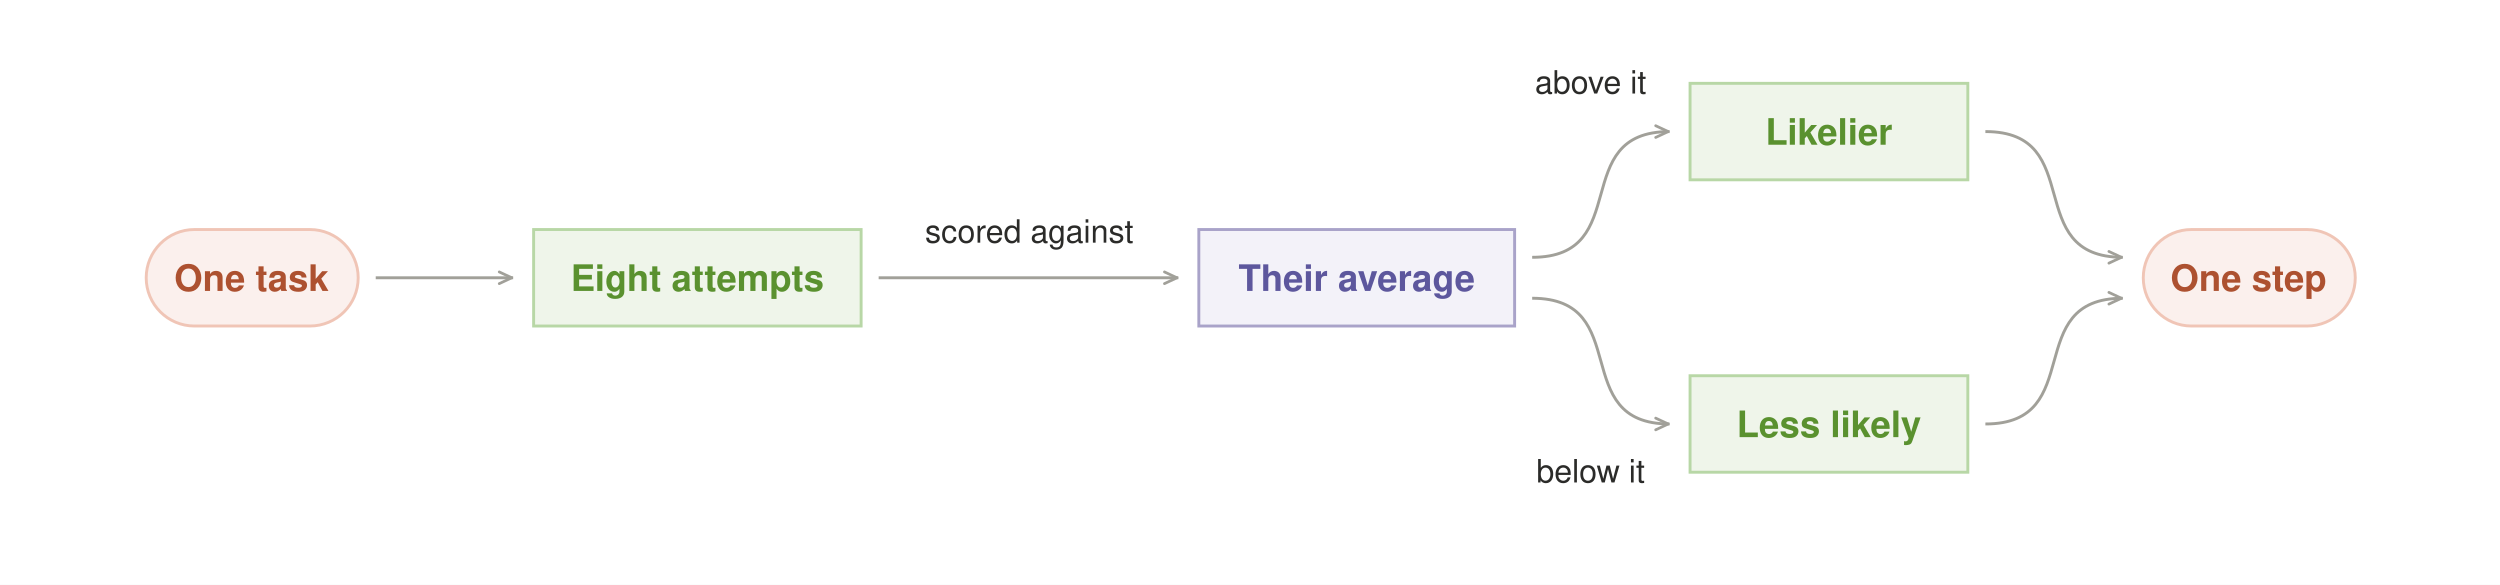
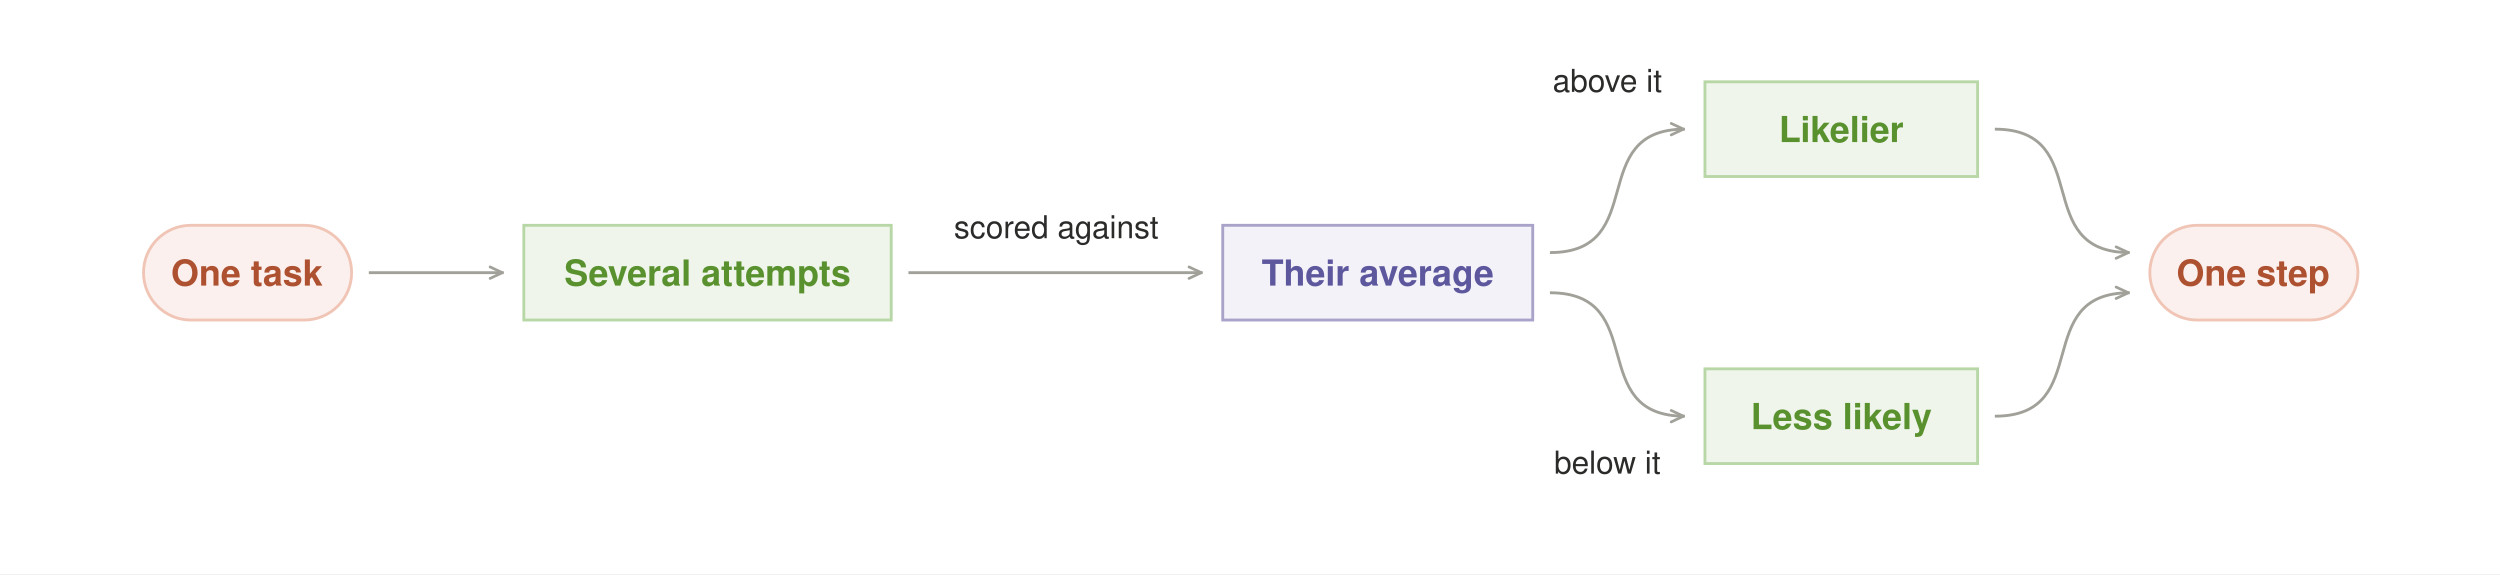
- <svg xmlns="http://www.w3.org/2000/svg" viewBox="0 0 1710 400" font-family="Avenir Next, Nunito, Segoe UI, Helvetica, Arial, sans-serif">
+ <svg xmlns="http://www.w3.org/2000/svg" viewBox="0 0 1742 400" font-family="Avenir Next, Nunito, Segoe UI, Helvetica, Arial, sans-serif">
  <defs>
    <marker id="ha" markerWidth="14" markerHeight="14" refX="11" refY="5" orient="auto" markerUnits="userSpaceOnUse">
      <path d="M1.5 1 L10 5 L1.5 9" fill="none" stroke="#a1a099" stroke-width="1.9" stroke-linecap="round" stroke-linejoin="round" />
    </marker>
    <marker id="Ha" markerWidth="19" markerHeight="19" refX="13" refY="6.5" orient="auto" markerUnits="userSpaceOnUse">
      <path d="M2 1.5 L12.5 6.5 L2 11.5" fill="none" stroke="#a1a099" stroke-width="3" stroke-linecap="round" stroke-linejoin="round" />
    </marker>
    <marker id="hg" markerWidth="14" markerHeight="14" refX="11" refY="5" orient="auto" markerUnits="userSpaceOnUse">
      <path d="M1.5 1 L10 5 L1.5 9" fill="none" stroke="#5a912f" stroke-width="1.9" stroke-linecap="round" stroke-linejoin="round" />
    </marker>
    <marker id="Hg" markerWidth="19" markerHeight="19" refX="13" refY="6.5" orient="auto" markerUnits="userSpaceOnUse">
      <path d="M2 1.5 L12.5 6.5 L2 11.5" fill="none" stroke="#5a912f" stroke-width="3" stroke-linecap="round" stroke-linejoin="round" />
    </marker>
    <marker id="hp" markerWidth="14" markerHeight="14" refX="11" refY="5" orient="auto" markerUnits="userSpaceOnUse">
      <path d="M1.5 1 L10 5 L1.5 9" fill="none" stroke="#5d579d" stroke-width="1.9" stroke-linecap="round" stroke-linejoin="round" />
    </marker>
    <marker id="Hp" markerWidth="19" markerHeight="19" refX="13" refY="6.5" orient="auto" markerUnits="userSpaceOnUse">
      <path d="M2 1.5 L12.5 6.5 L2 11.5" fill="none" stroke="#5d579d" stroke-width="3" stroke-linecap="round" stroke-linejoin="round" />
    </marker>
    <marker id="hc" markerWidth="14" markerHeight="14" refX="11" refY="5" orient="auto" markerUnits="userSpaceOnUse">
      <path d="M1.5 1 L10 5 L1.5 9" fill="none" stroke="#ad5130" stroke-width="1.9" stroke-linecap="round" stroke-linejoin="round" />
    </marker>
    <marker id="Hc" markerWidth="19" markerHeight="19" refX="13" refY="6.5" orient="auto" markerUnits="userSpaceOnUse">
      <path d="M2 1.5 L12.5 6.5 L2 11.5" fill="none" stroke="#ad5130" stroke-width="3" stroke-linecap="round" stroke-linejoin="round" />
    </marker>
    <marker id="hk" markerWidth="14" markerHeight="14" refX="11" refY="5" orient="auto" markerUnits="userSpaceOnUse">
      <path d="M1.5 1 L10 5 L1.5 9" fill="none" stroke="#2b2b29" stroke-width="1.9" stroke-linecap="round" stroke-linejoin="round" />
    </marker>
    <marker id="Hk" markerWidth="19" markerHeight="19" refX="13" refY="6.5" orient="auto" markerUnits="userSpaceOnUse">
      <path d="M2 1.5 L12.5 6.5 L2 11.5" fill="none" stroke="#2b2b29" stroke-width="3" stroke-linecap="round" stroke-linejoin="round" />
    </marker>
  </defs>
-   <rect width="1710" height="400" fill="#fff" />
+   <rect width="1742" height="400" fill="#fff" />
  <rect x="100" y="157" width="145" height="66" rx="33" fill="#fbf0ed" stroke="#f0c5b6" stroke-width="2" />
  <text x="172" y="199" text-anchor="middle" fill="#ad5130" font-size="25" font-weight="600">One task</text>
-   <rect x="365" y="157" width="224" height="66" fill="#eff5ea" stroke="#b8d7a6" stroke-width="2" />
-   <text x="477" y="199" text-anchor="middle" fill="#5a912f" font-size="25" font-weight="600">Eight attempts</text>
-   <rect x="820" y="157" width="216" height="66" fill="#f3f2f9" stroke="#a9a3c9" stroke-width="2" />
-   <text x="928" y="199" text-anchor="middle" fill="#5d579d" font-size="25" font-weight="600">Their average</text>
+   <rect x="365" y="157" width="256" height="66" fill="#eff5ea" stroke="#b8d7a6" stroke-width="2" />
+   <text x="493" y="199" text-anchor="middle" fill="#5a912f" font-size="25" font-weight="600">Several attempts</text>
+   <rect x="852" y="157" width="216" height="66" fill="#f3f2f9" stroke="#a9a3c9" stroke-width="2" />
+   <text x="960" y="199" text-anchor="middle" fill="#5d579d" font-size="25" font-weight="600">Their average</text>
  <path d="M257 190 L351 190" fill="none" stroke="#a1a099" stroke-width="2" marker-end="url(#ha)" />
-   <path d="M601 190 L806 190" fill="none" stroke="#a1a099" stroke-width="2" marker-end="url(#ha)" />
-   <text x="704" y="166" text-anchor="middle" fill="#2b2b29" font-size="22">scored against</text>
-   <rect x="1156" y="57" width="190" height="66" fill="#eff5ea" stroke="#b8d7a6" stroke-width="2" />
-   <text x="1251" y="99" text-anchor="middle" fill="#5a912f" font-size="25" font-weight="600">Likelier</text>
-   <rect x="1156" y="257" width="190" height="66" fill="#eff5ea" stroke="#b8d7a6" stroke-width="2" />
-   <text x="1251" y="299" text-anchor="middle" fill="#5a912f" font-size="25" font-weight="600">Less likely</text>
-   <path d="M1048 176 C1118 176, 1072 90, 1142 90" fill="none" stroke="#a1a099" stroke-width="2" marker-end="url(#ha)" />
-   <path d="M1048 204 C1118 204, 1072 290, 1142 290" fill="none" stroke="#a1a099" stroke-width="2" marker-end="url(#ha)" />
-   <text x="1088" y="64" text-anchor="middle" fill="#2b2b29" font-size="22">above it</text>
-   <text x="1088" y="330" text-anchor="middle" fill="#2b2b29" font-size="22">below it</text>
-   <rect x="1466" y="157" width="145" height="66" rx="33" fill="#fbf0ed" stroke="#f0c5b6" stroke-width="2" />
-   <text x="1538" y="199" text-anchor="middle" fill="#ad5130" font-size="25" font-weight="600">One step</text>
-   <path d="M1358 90 C1428 90, 1382 176, 1452 176" fill="none" stroke="#a1a099" stroke-width="2" marker-end="url(#ha)" />
-   <path d="M1358 290 C1428 290, 1382 204, 1452 204" fill="none" stroke="#a1a099" stroke-width="2" marker-end="url(#ha)" />
+   <path d="M633 190 L838 190" fill="none" stroke="#a1a099" stroke-width="2" marker-end="url(#ha)" />
+   <text x="736" y="166" text-anchor="middle" fill="#2b2b29" font-size="22">scored against</text>
+   <rect x="1188" y="57" width="190" height="66" fill="#eff5ea" stroke="#b8d7a6" stroke-width="2" />
+   <text x="1283" y="99" text-anchor="middle" fill="#5a912f" font-size="25" font-weight="600">Likelier</text>
+   <rect x="1188" y="257" width="190" height="66" fill="#eff5ea" stroke="#b8d7a6" stroke-width="2" />
+   <text x="1283" y="299" text-anchor="middle" fill="#5a912f" font-size="25" font-weight="600">Less likely</text>
+   <path d="M1080 176 C1150 176, 1104 90, 1174 90" fill="none" stroke="#a1a099" stroke-width="2" marker-end="url(#ha)" />
+   <path d="M1080 204 C1150 204, 1104 290, 1174 290" fill="none" stroke="#a1a099" stroke-width="2" marker-end="url(#ha)" />
+   <text x="1120" y="64" text-anchor="middle" fill="#2b2b29" font-size="22">above it</text>
+   <text x="1120" y="330" text-anchor="middle" fill="#2b2b29" font-size="22">below it</text>
+   <rect x="1498" y="157" width="145" height="66" rx="33" fill="#fbf0ed" stroke="#f0c5b6" stroke-width="2" />
+   <text x="1570" y="199" text-anchor="middle" fill="#ad5130" font-size="25" font-weight="600">One step</text>
+   <path d="M1390 90 C1460 90, 1414 176, 1484 176" fill="none" stroke="#a1a099" stroke-width="2" marker-end="url(#ha)" />
+   <path d="M1390 290 C1460 290, 1414 204, 1484 204" fill="none" stroke="#a1a099" stroke-width="2" marker-end="url(#ha)" />
</svg>
